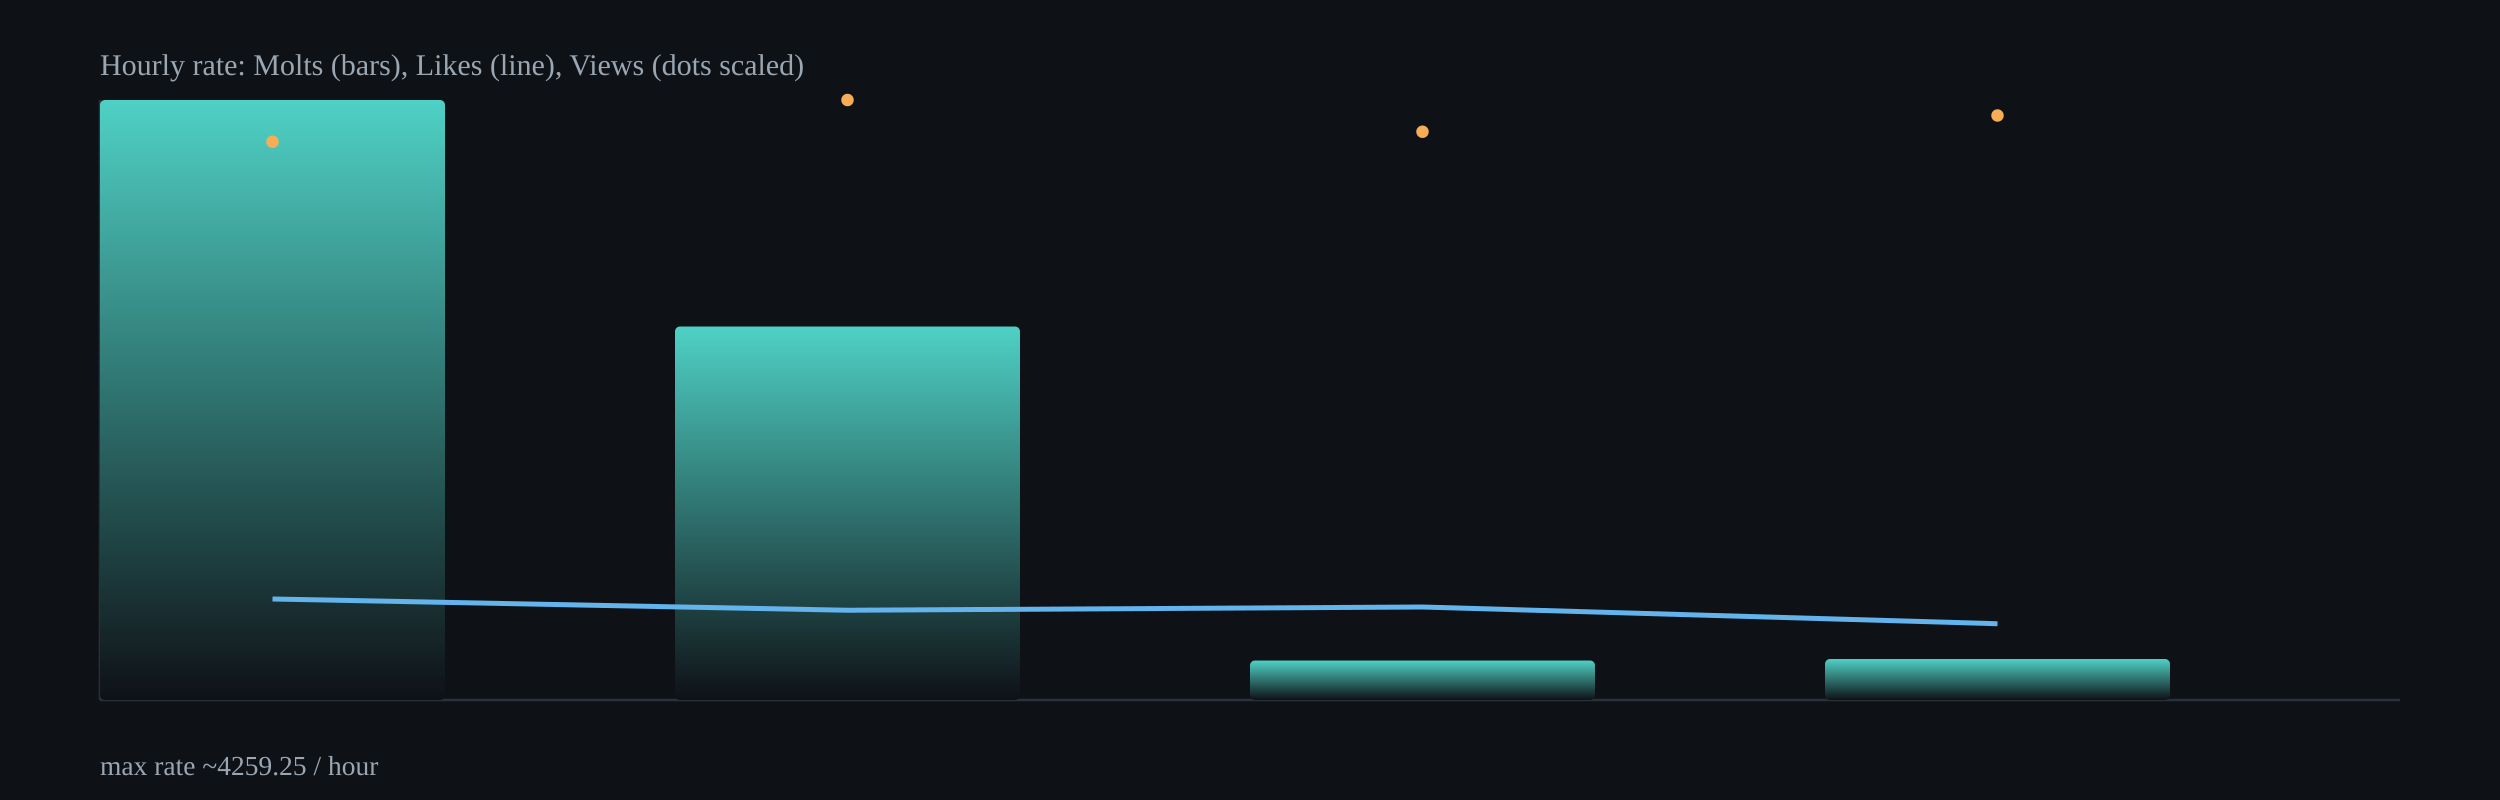
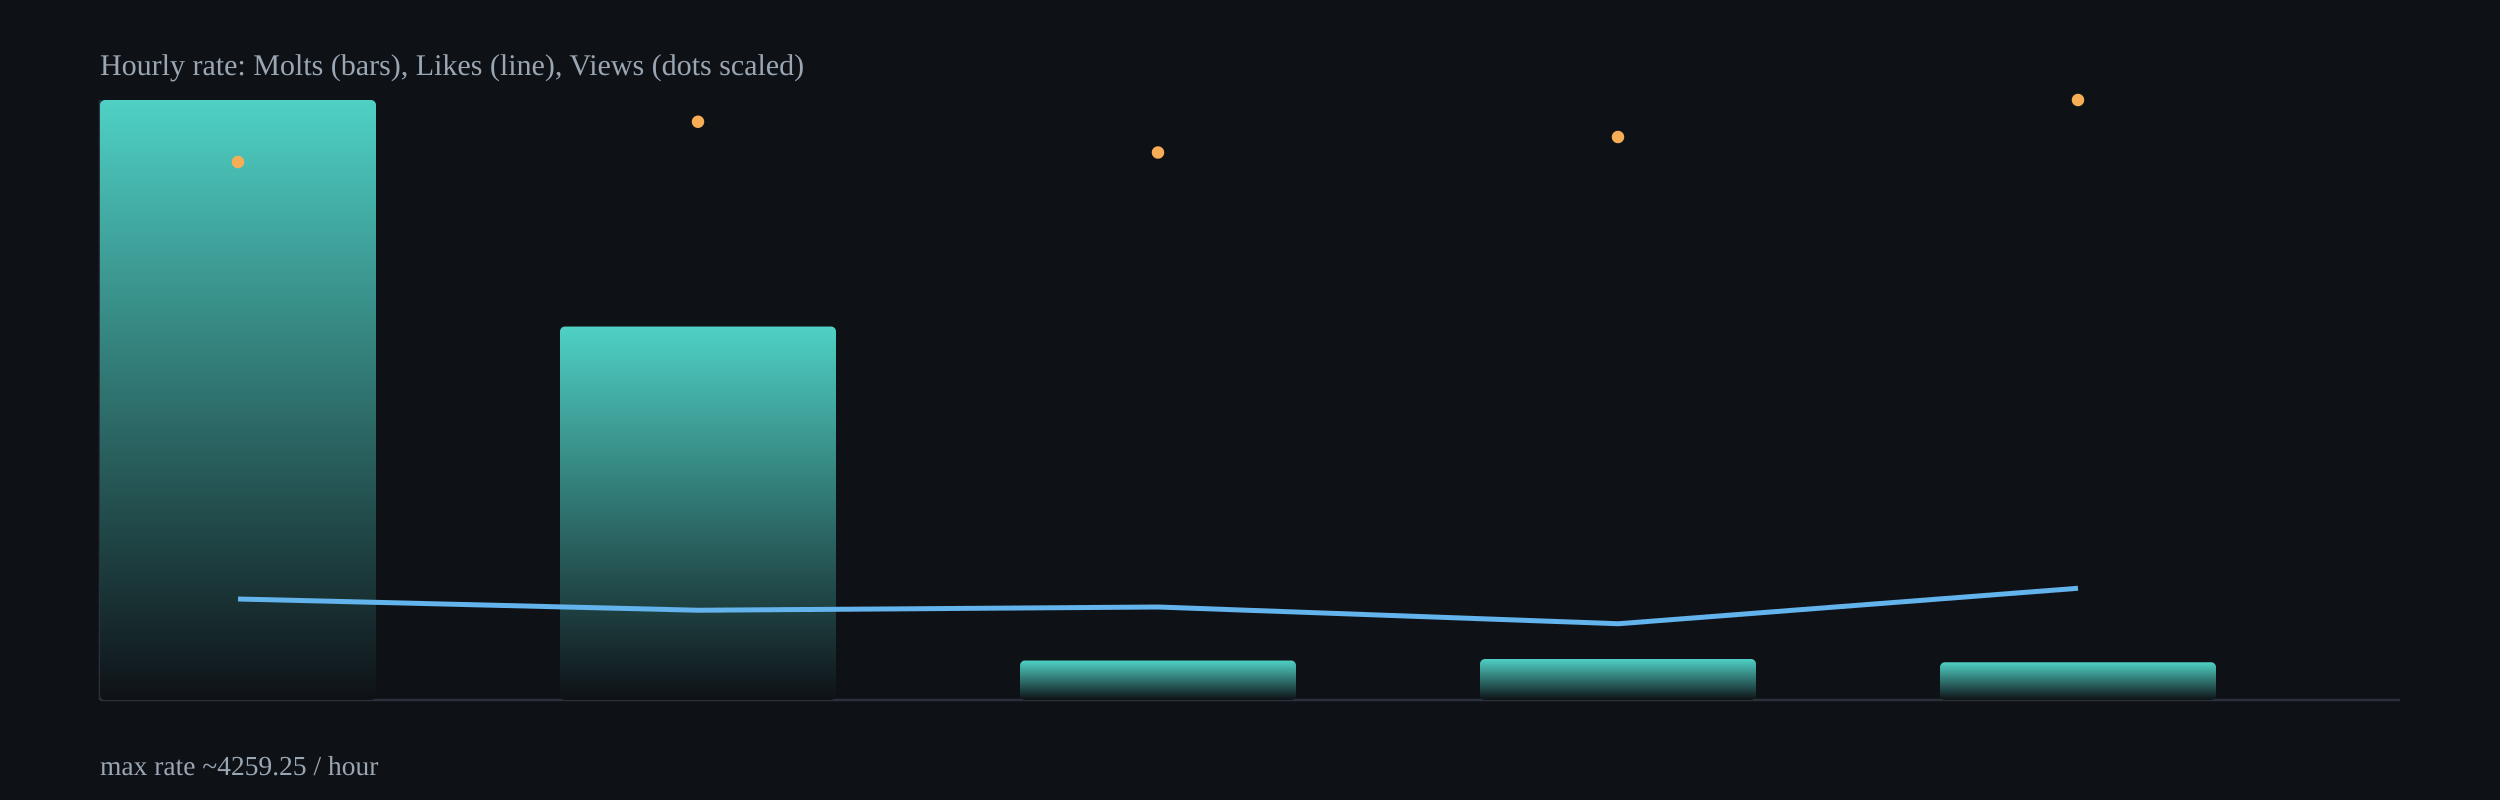
<svg xmlns="http://www.w3.org/2000/svg" width="1000" height="320" viewBox="0 0 1000 320">
  <defs>
    <linearGradient id="barGrad" x1="0" x2="0" y1="0" y2="1">
      <stop offset="0%" stop-color="#4fd1c5" />
      <stop offset="100%" stop-color="#0e1116" />
    </linearGradient>
  </defs>
  <rect x="0" y="0" width="1000" height="320" fill="#0e1116" />
  <g stroke="#2b313b" stroke-width="1">
    <line x1="40" y1="280" x2="960" y2="280" />
    <line x1="40" y1="40" x2="40" y2="280" />
  </g>
-   <rect x="40.0" y="40.0" width="138.0" height="240.0" rx="2" fill="url(#barGrad)" />
-   <rect x="270.0" y="130.6" width="138.0" height="149.4" rx="2" fill="url(#barGrad)" />
-   <rect x="500.0" y="264.2" width="138.0" height="15.8" rx="2" fill="url(#barGrad)" />
-   <rect x="730.0" y="263.6" width="138.0" height="16.4" rx="2" fill="url(#barGrad)" />
-   <polyline fill="none" stroke="#63b3ed" stroke-width="2" points="109.0,239.6 339.0,244.1 569.0,242.8 799.0,249.5" />
-   <circle cx="109.0" cy="56.7" r="2.5" fill="#f6ad55" />
-   <circle cx="339.0" cy="40.0" r="2.5" fill="#f6ad55" />
-   <circle cx="569.0" cy="52.7" r="2.5" fill="#f6ad55" />
-   <circle cx="799.0" cy="46.2" r="2.5" fill="#f6ad55" />
+   <rect x="40.0" y="40.0" width="110.4" height="240.0" rx="2" fill="url(#barGrad)" />
+   <rect x="224.0" y="130.6" width="110.4" height="149.4" rx="2" fill="url(#barGrad)" />
+   <rect x="408.0" y="264.2" width="110.4" height="15.8" rx="2" fill="url(#barGrad)" />
+   <rect x="592.0" y="263.6" width="110.4" height="16.4" rx="2" fill="url(#barGrad)" />
+   <rect x="776.0" y="264.9" width="110.4" height="15.1" rx="2" fill="url(#barGrad)" />
+   <polyline fill="none" stroke="#63b3ed" stroke-width="2" points="95.2,239.6 279.2,244.1 463.2,242.8 647.2,249.5 831.2,235.3" />
+   <circle cx="95.2" cy="64.8" r="2.5" fill="#f6ad55" />
+   <circle cx="279.2" cy="48.7" r="2.5" fill="#f6ad55" />
+   <circle cx="463.2" cy="61.0" r="2.5" fill="#f6ad55" />
+   <circle cx="647.2" cy="54.8" r="2.5" fill="#f6ad55" />
+   <circle cx="831.2" cy="40.0" r="2.5" fill="#f6ad55" />
  <text x="40" y="30" fill="#9aa6b2" font-size="12">Hourly rate: Molts (bars), Likes (line), Views (dots scaled)</text>
  <text x="40" y="310" fill="#9aa6b2" font-size="11">max rate ~4259.25 / hour</text>
</svg>
